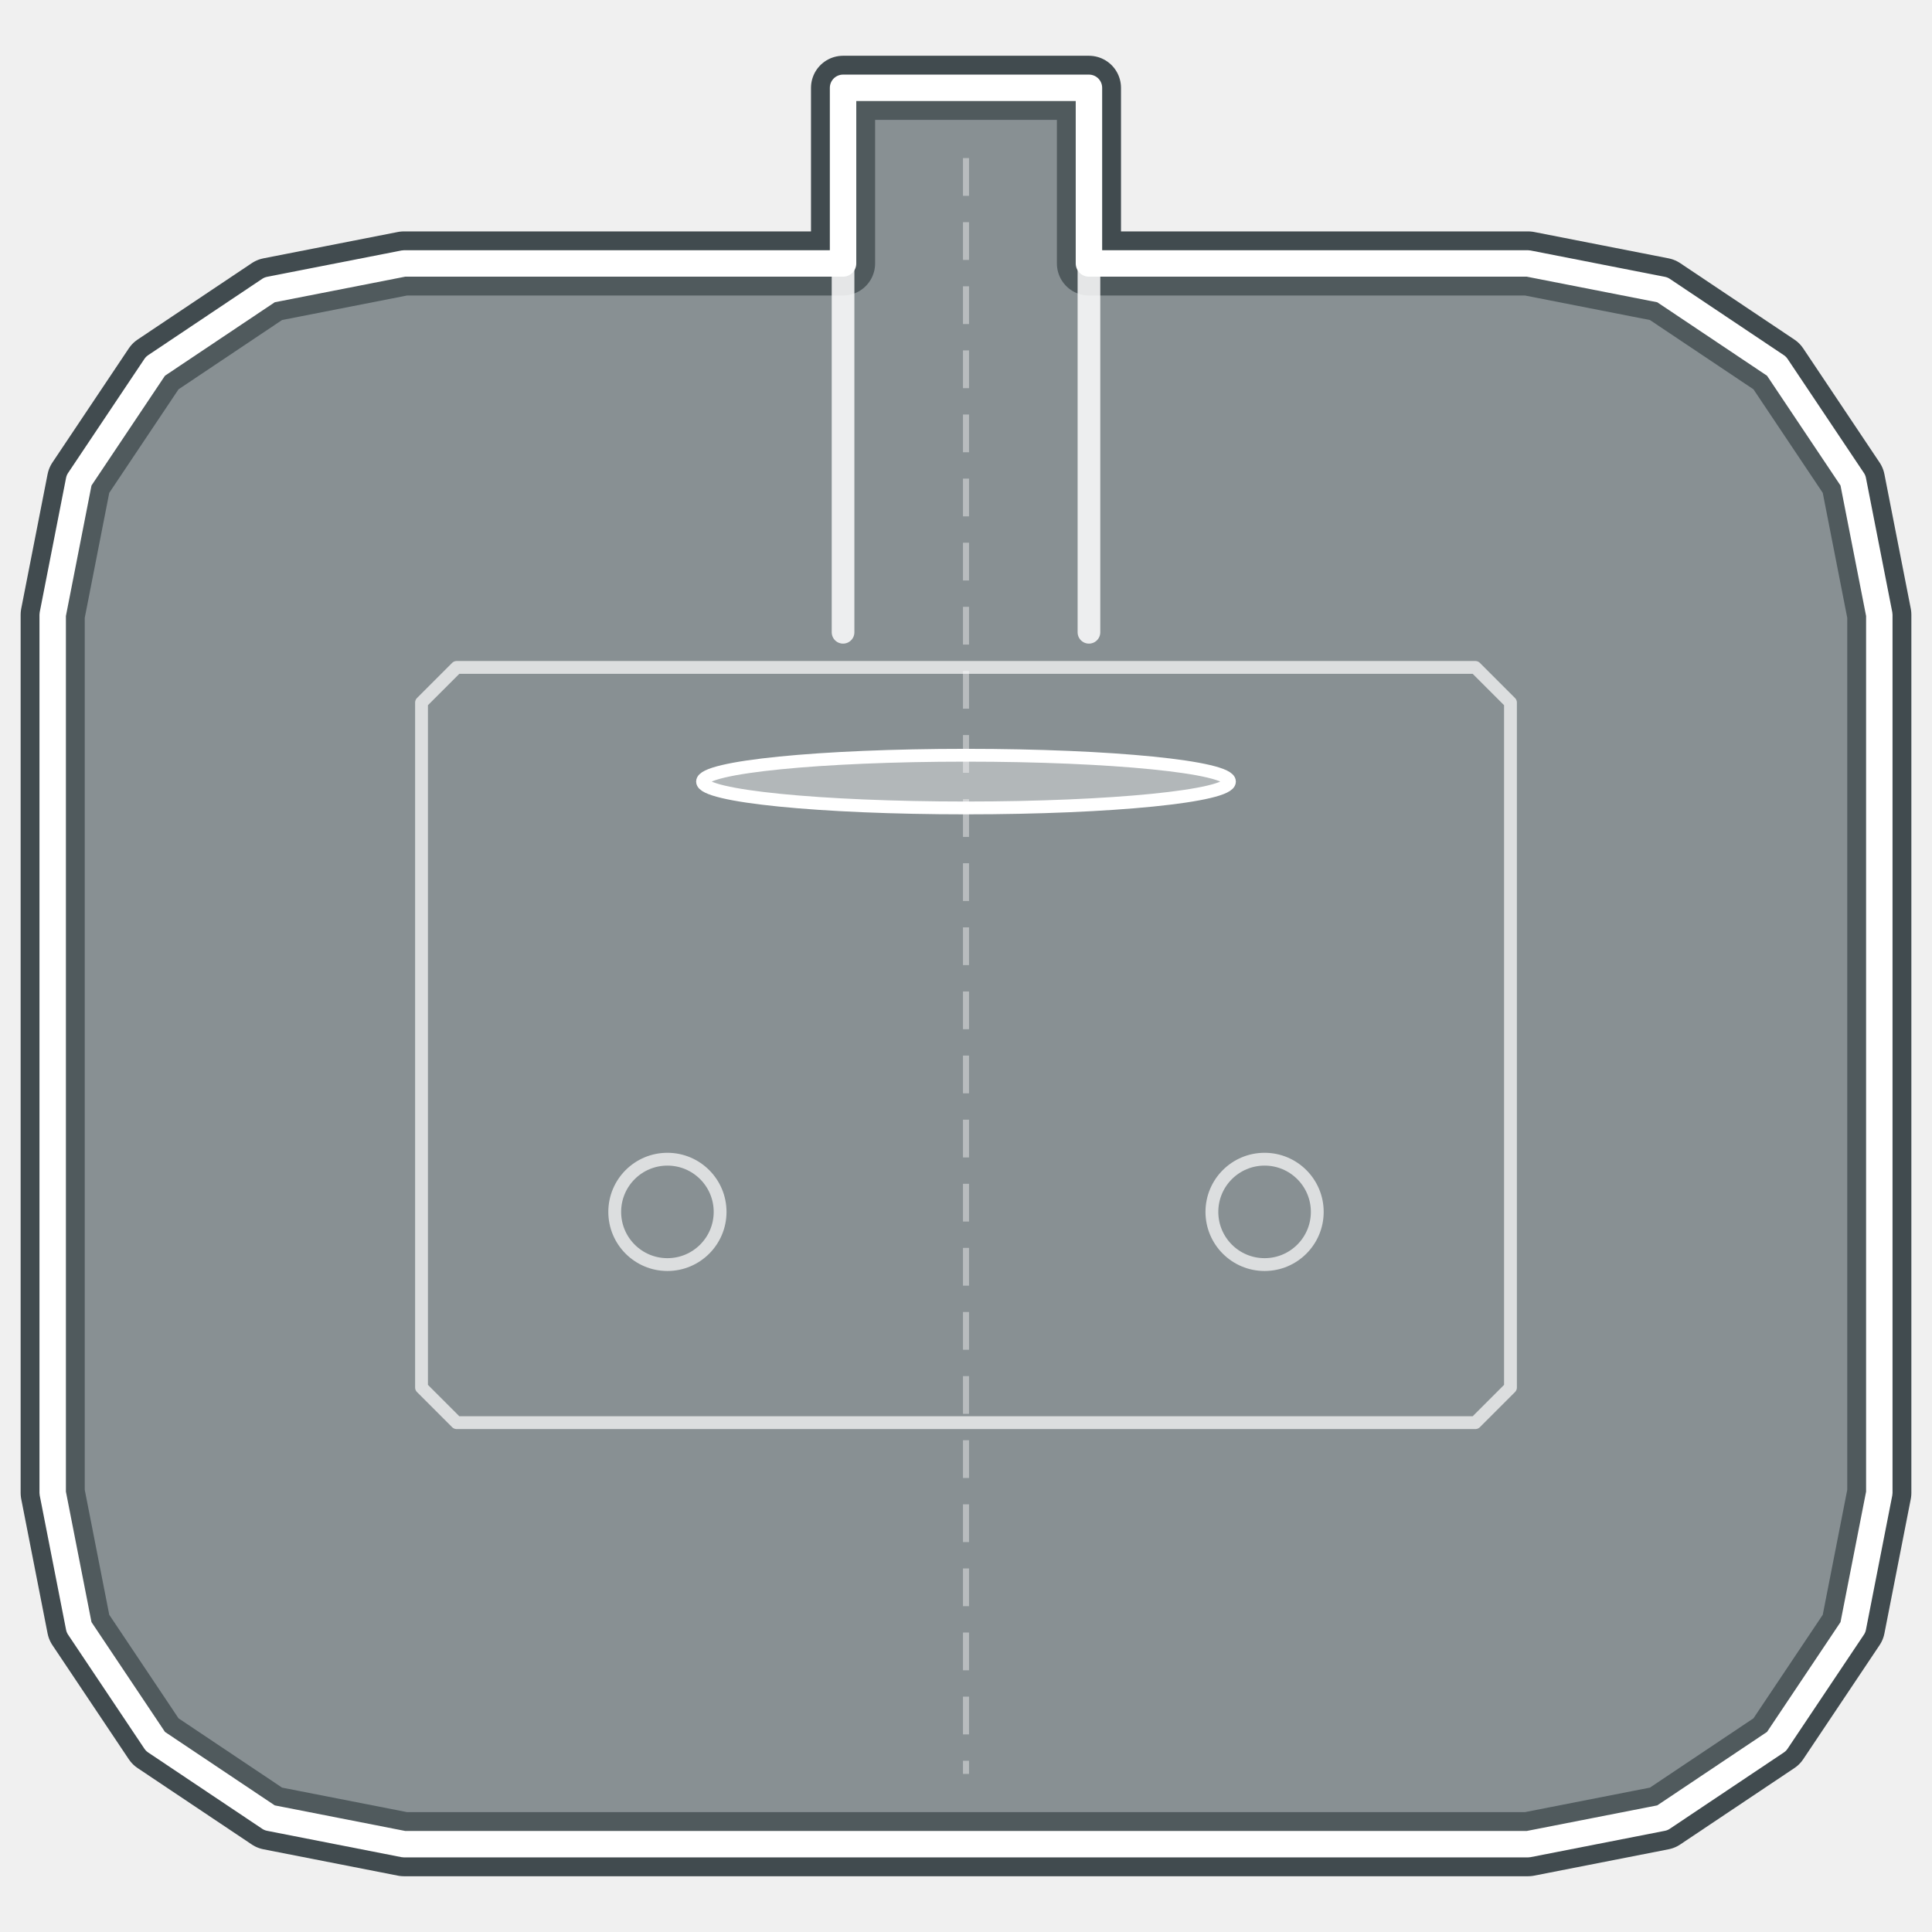
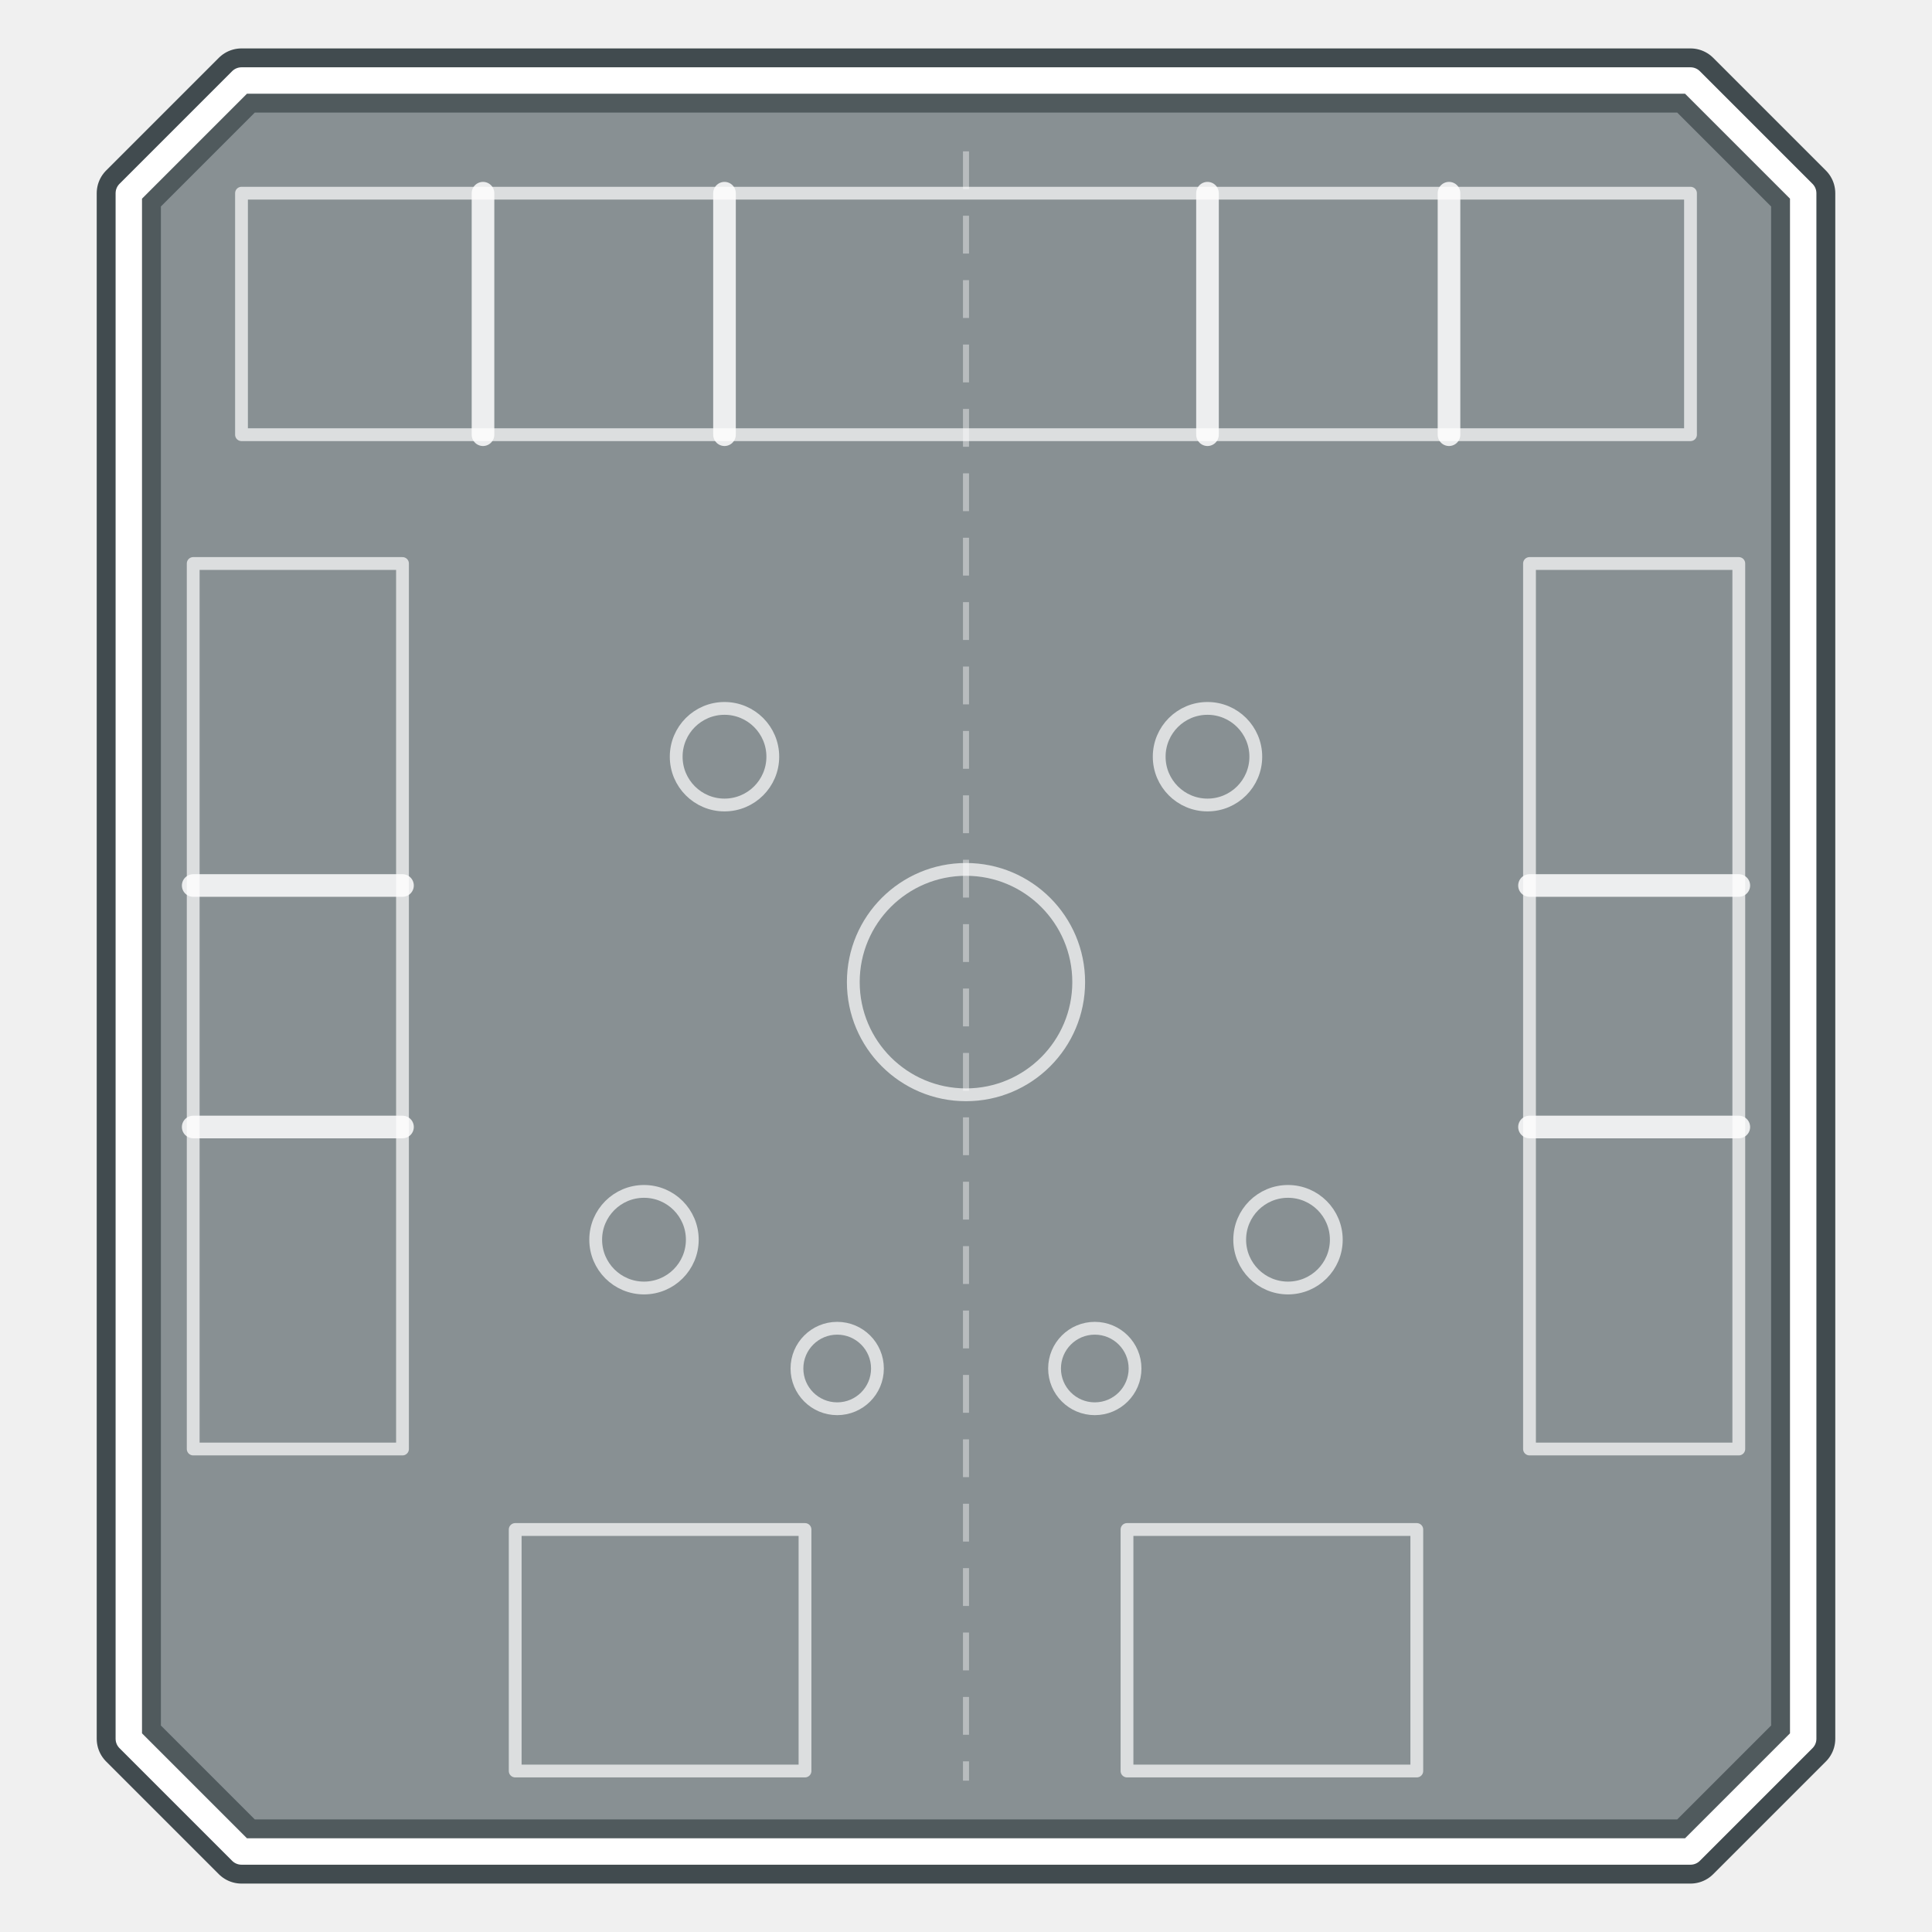
- <svg xmlns="http://www.w3.org/2000/svg" viewBox="0.00 0.00 220.00 220.00" width="512" height="512">
-   <polygon points="110.0,10.0 124.0,10.0 124.0,30.0 174.0,30.0 189.3,33.0 202.3,41.7 211.0,54.7 214.0,70.0 214.0,170.0 211.0,185.3 202.3,198.3 189.3,207.0 174.0,210.0 110.0,210.0 110.0,210.0 46.0,210.0 30.7,207.0 17.7,198.3 9.0,185.3 6.0,170.0 6.0,70.0 9.0,54.7 17.7,41.7 30.7,33.0 46.0,30.0 96.0,30.0 96.0,10.0 110.0,10.0" fill="#0b1d24" fill-opacity="0.6" stroke="#07141a" stroke-opacity=".75" stroke-width="7.30" stroke-linejoin="round" />
-   <polygon points="110.0,10.0 124.0,10.0 124.0,30.0 174.0,30.0 189.3,33.0 202.3,41.7 211.0,54.7 214.0,70.0 214.0,170.0 211.0,185.3 202.3,198.3 189.3,207.0 174.0,210.0 110.0,210.0 110.0,210.0 46.0,210.0 30.7,207.0 17.7,198.3 9.0,185.3 6.0,170.0 6.0,70.0 9.0,54.7 17.7,41.7 30.7,33.0 46.0,30.0 96.0,30.0 96.0,10.0 110.0,10.0" fill="#ffffff" fill-opacity=".22" stroke="#ffffff" stroke-width="3.01" stroke-linejoin="round" />
-   <line x1="110" y1="18.0" x2="110" y2="202.0" stroke="#ffffff" stroke-width="0.69" stroke-dasharray="4.3 3.0" opacity=".4" />
-   <line x1="124" y1="10" x2="124" y2="72" stroke="#ffffff" stroke-width="2.58" stroke-linecap="round" opacity=".85" />
-   <line x1="96" y1="10" x2="96" y2="72" stroke="#ffffff" stroke-width="2.58" stroke-linecap="round" opacity=".85" />
-   <polygon points="110.0,76.0 168.0,76.0 172.0,80.0 172.0,158.0 168.0,162.0 110.0,162.0 110.0,162.0 52.0,162.0 48.0,158.0 48.0,80.0 52.0,76.0 110.0,76.0" fill="none" stroke="#ffffff" stroke-width="1.46" stroke-linejoin="round" stroke-linecap="round" opacity=".7" />
-   <circle cx="144" cy="138" r="6" fill="none" stroke="#ffffff" stroke-width="1.46" stroke-linejoin="round" stroke-linecap="round" opacity=".7" />
-   <circle cx="76" cy="138" r="6" fill="none" stroke="#ffffff" stroke-width="1.46" stroke-linejoin="round" stroke-linecap="round" opacity=".7" />
-   <ellipse cx="110" cy="89" rx="30" ry="3" fill="#ffffff" fill-opacity=".35" stroke="#ffffff" stroke-width="1.46" />
+ <svg xmlns="http://www.w3.org/2000/svg" viewBox="-10.00 0.00 240.00 240.00" width="512" height="512">
+   <polygon points="110.0,10.0 200.0,10.0 214.0,24.0 214.0,216.0 200.0,230.0 110.0,230.0 110.0,230.0 20.0,230.0 6.0,216.0 6.0,24.0 20.0,10.0 110.0,10.0" fill="#0b1d24" fill-opacity="0.6" stroke="#07141a" stroke-opacity=".75" stroke-width="7.97" stroke-linejoin="round" />
+   <polygon points="110.0,10.0 200.0,10.0 214.0,24.0 214.0,216.0 200.0,230.0 110.0,230.0 110.0,230.0 20.0,230.0 6.0,216.0 6.0,24.0 20.0,10.0 110.0,10.0" fill="#ffffff" fill-opacity=".22" stroke="#ffffff" stroke-width="3.28" stroke-linejoin="round" />
+   <line x1="110" y1="18.8" x2="110" y2="221.2" stroke="#ffffff" stroke-width="0.75" stroke-dasharray="4.7 3.3" opacity=".4" />
+   <line x1="140" y1="24" x2="140" y2="54" stroke="#ffffff" stroke-width="2.81" stroke-linecap="round" opacity=".85" />
+   <line x1="80" y1="24" x2="80" y2="54" stroke="#ffffff" stroke-width="2.81" stroke-linecap="round" opacity=".85" />
+   <line x1="170" y1="24" x2="170" y2="54" stroke="#ffffff" stroke-width="2.81" stroke-linecap="round" opacity=".85" />
+   <line x1="50" y1="24" x2="50" y2="54" stroke="#ffffff" stroke-width="2.81" stroke-linecap="round" opacity=".85" />
+   <line x1="180" y1="110" x2="206" y2="110" stroke="#ffffff" stroke-width="2.81" stroke-linecap="round" opacity=".85" />
+   <line x1="40" y1="110" x2="14" y2="110" stroke="#ffffff" stroke-width="2.81" stroke-linecap="round" opacity=".85" />
+   <line x1="180" y1="140" x2="206" y2="140" stroke="#ffffff" stroke-width="2.81" stroke-linecap="round" opacity=".85" />
+   <line x1="40" y1="140" x2="14" y2="140" stroke="#ffffff" stroke-width="2.81" stroke-linecap="round" opacity=".85" />
+   <polygon points="110.0,24.0 200.0,24.0 200.0,54.0 110.0,54.0 110.0,54.0 20.0,54.0 20.0,24.0 110.0,24.0" fill="none" stroke="#ffffff" stroke-width="1.59" stroke-linejoin="round" stroke-linecap="round" opacity=".7" />
+   <polygon points="180.0,70.0 206.0,70.0 206.0,180.0 180.0,180.0" fill="none" stroke="#ffffff" stroke-width="1.59" stroke-linejoin="round" stroke-linecap="round" opacity=".7" />
+   <polygon points="40.0,70.0 14.0,70.0 14.0,180.0 40.0,180.0" fill="none" stroke="#ffffff" stroke-width="1.59" stroke-linejoin="round" stroke-linecap="round" opacity=".7" />
+   <polygon points="130.0,190.0 166.0,190.0 166.0,220.0 130.0,220.0" fill="none" stroke="#ffffff" stroke-width="1.59" stroke-linejoin="round" stroke-linecap="round" opacity=".7" />
+   <polygon points="90.0,190.0 54.0,190.0 54.0,220.0 90.0,220.0" fill="none" stroke="#ffffff" stroke-width="1.59" stroke-linejoin="round" stroke-linecap="round" opacity=".7" />
+   <circle cx="110" cy="122" r="14" fill="none" stroke="#ffffff" stroke-width="1.59" stroke-linejoin="round" stroke-linecap="round" opacity=".7" />
+   <circle cx="140" cy="94" r="6" fill="none" stroke="#ffffff" stroke-width="1.59" stroke-linejoin="round" stroke-linecap="round" opacity=".7" />
+   <circle cx="80" cy="94" r="6" fill="none" stroke="#ffffff" stroke-width="1.59" stroke-linejoin="round" stroke-linecap="round" opacity=".7" />
+   <circle cx="150" cy="154" r="6" fill="none" stroke="#ffffff" stroke-width="1.59" stroke-linejoin="round" stroke-linecap="round" opacity=".7" />
+   <circle cx="70" cy="154" r="6" fill="none" stroke="#ffffff" stroke-width="1.59" stroke-linejoin="round" stroke-linecap="round" opacity=".7" />
+   <circle cx="126" cy="170" r="5" fill="none" stroke="#ffffff" stroke-width="1.59" stroke-linejoin="round" stroke-linecap="round" opacity=".7" />
+   <circle cx="94" cy="170" r="5" fill="none" stroke="#ffffff" stroke-width="1.59" stroke-linejoin="round" stroke-linecap="round" opacity=".7" />
</svg>
